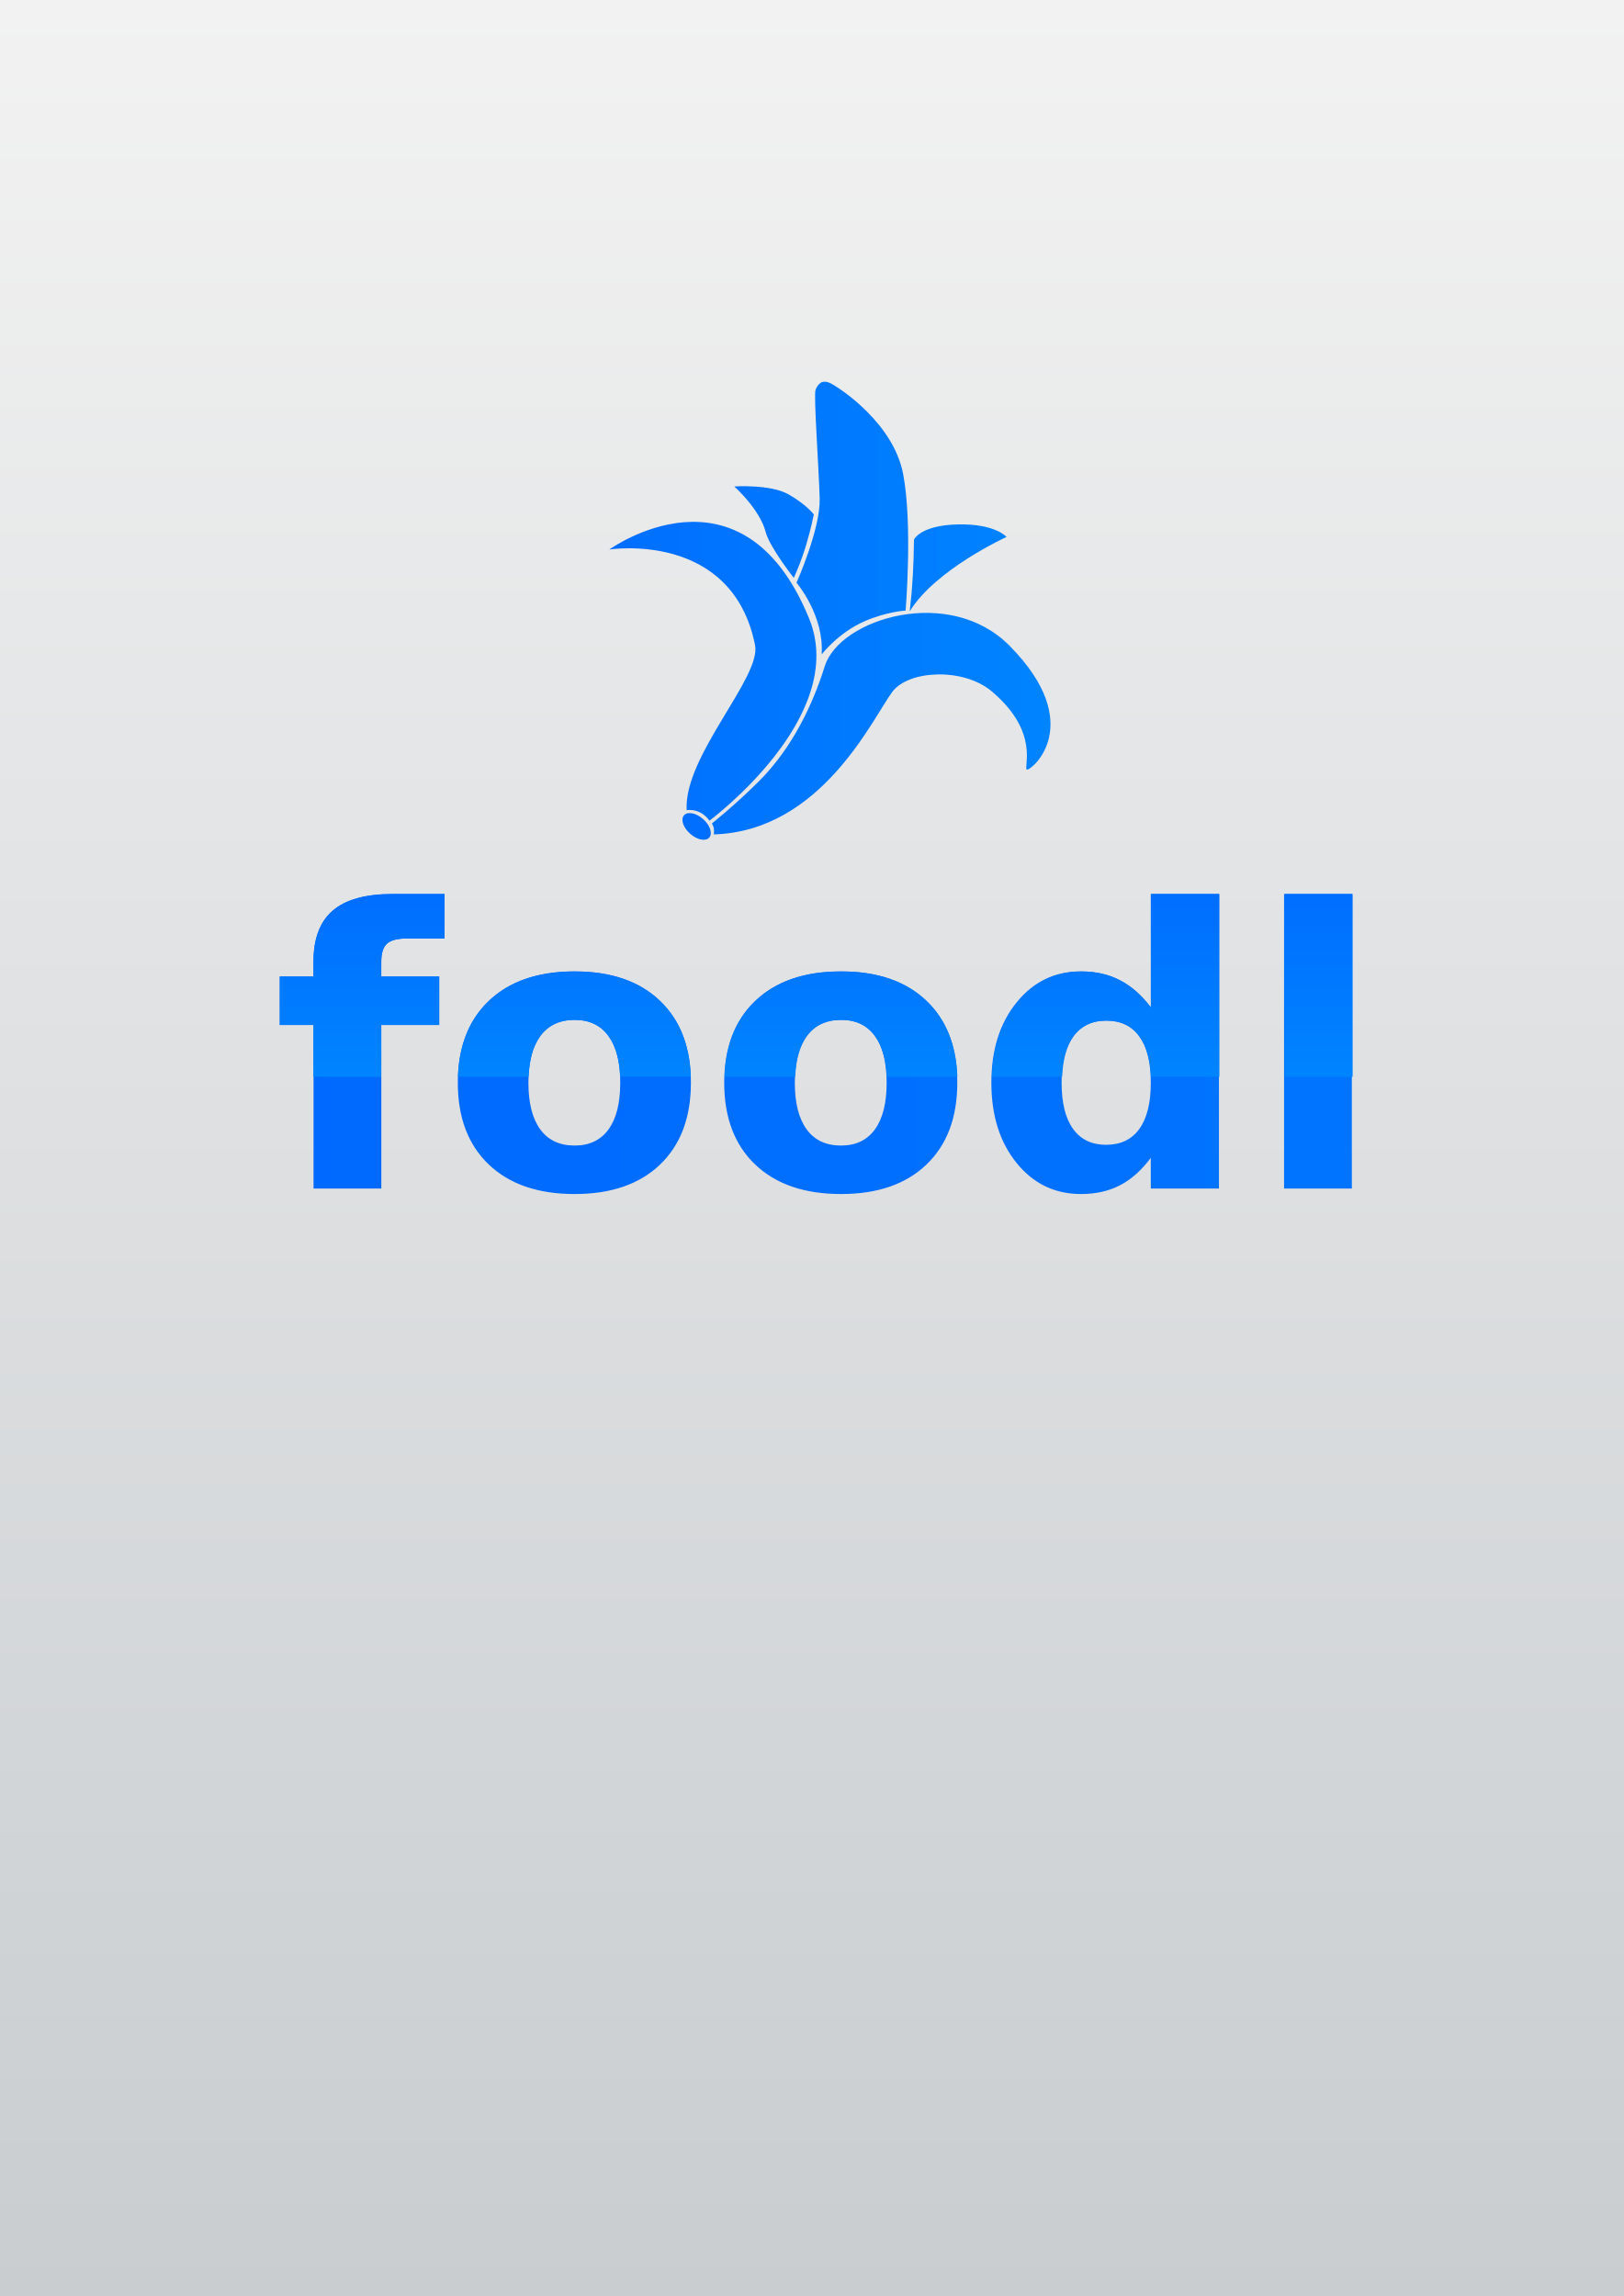
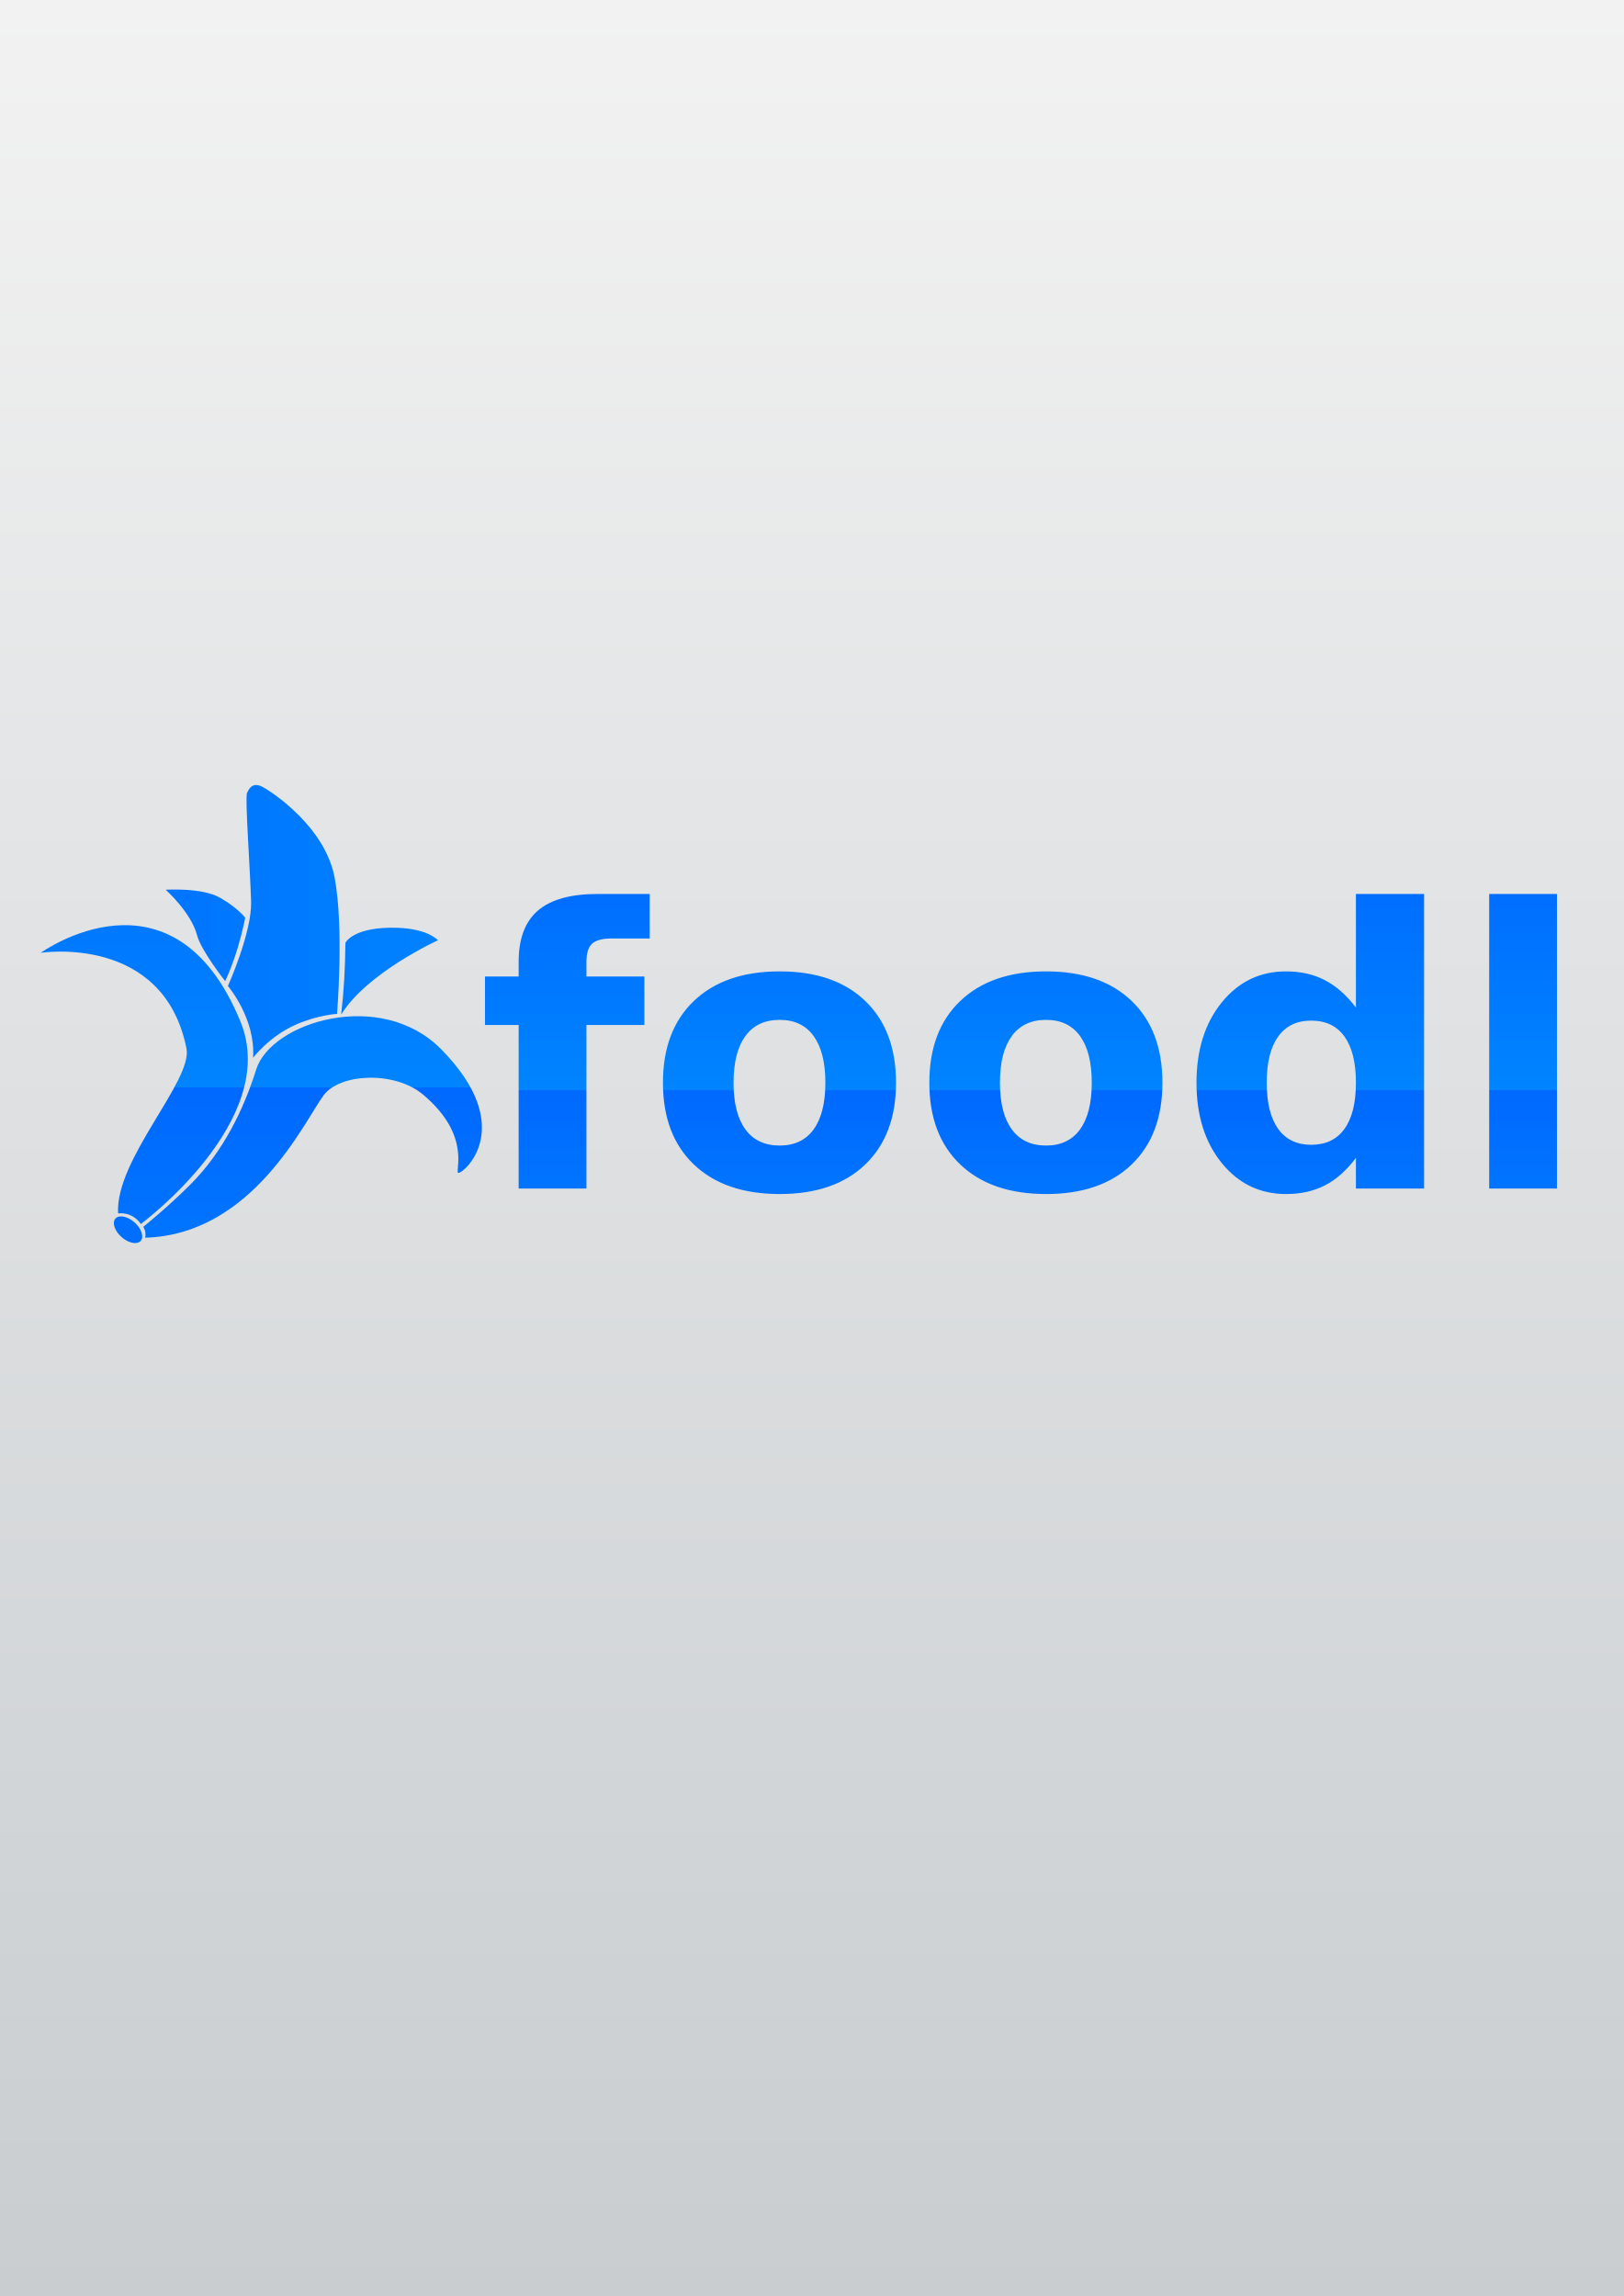
<svg xmlns="http://www.w3.org/2000/svg" xmlns:xlink="http://www.w3.org/1999/xlink" width="744.094" height="1052.362" id="svg2" version="1.1">
  <defs id="defs4">
+     <linearGradient id="linearGradient3815">
+       <stop style="stop-color:#006eff;stop-opacity:1;" offset="0" id="stop3817" />
+       <stop id="stop3819" offset="0.667" style="stop-color:#0084ff;stop-opacity:1;" />
+       <stop style="stop-color:#0069ff;stop-opacity:1;" offset="0.667" id="stop3821" />
+       <stop style="stop-color:#0074ff;stop-opacity:1;" offset="1" id="stop3823" />
+     </linearGradient>
+     <linearGradient id="linearGradient3805">
+       <stop id="stop3807" offset="0" style="stop-color:#006eff;stop-opacity:1;" />
+       <stop style="stop-color:#0084ff;stop-opacity:1;" offset="0.5" id="stop3811" />
+       <stop id="stop3813" offset="0.5" style="stop-color:#0069ff;stop-opacity:1;" />
+       <stop id="stop3809" offset="1" style="stop-color:#0074ff;stop-opacity:1;" />
+     </linearGradient>
    <linearGradient id="linearGradient3844">
      <stop style="stop-color:#0069ff;stop-opacity:1;" offset="0" id="stop3846" />
      <stop style="stop-color:#0074ff;stop-opacity:1;" offset="1" id="stop3848" />
    </linearGradient>
    <linearGradient id="linearGradient3832">
      <stop style="stop-color:#006eff;stop-opacity:1;" offset="0" id="stop3834" />
      <stop style="stop-color:#0084ff;stop-opacity:1;" offset="1" id="stop3836" />
    </linearGradient>
    <linearGradient id="linearGradient3755">
      <stop style="stop-color:#f2f2f2;stop-opacity:1;" offset="0" id="stop3757" />
      <stop style="stop-color:#c9cdd0;stop-opacity:1;" offset="1" id="stop3759" />
    </linearGradient>
    <linearGradient xlink:href="#linearGradient3755" id="linearGradient3761" x1="418.203" y1="1.755" x2="418.203" y2="1052.362" gradientUnits="userSpaceOnUse" />
-     <linearGradient xlink:href="#linearGradient3832" id="linearGradient3838" x1="349.152" y1="411.076" x2="349.152" y2="493.07" gradientUnits="userSpaceOnUse" />
-     <linearGradient xlink:href="#linearGradient3844" id="linearGradient3850" x1="128.237" y1="478.513" x2="619.945" y2="478.513" gradientUnits="userSpaceOnUse" />
+     <linearGradient xlink:href="#linearGradient3815" id="linearGradient3850" x1="356.532" y1="409.815" x2="356.532" y2="544.319" gradientUnits="userSpaceOnUse" gradientTransform="translate(94,0)" />
    <linearGradient xlink:href="#linearGradient3844-2" id="linearGradient3850-7" x1="128.237" y1="478.513" x2="619.945" y2="478.513" gradientUnits="userSpaceOnUse" />
    <linearGradient id="linearGradient3844-2">
      <stop style="stop-color:#0069ff;stop-opacity:1;" offset="0" id="stop3846-2" />
      <stop style="stop-color:#0074ff;stop-opacity:1;" offset="1" id="stop3848-7" />
    </linearGradient>
    <linearGradient xlink:href="#linearGradient3844-2" id="linearGradient3980" x1="128.237" y1="478.513" x2="619.945" y2="478.513" gradientUnits="userSpaceOnUse" />
    <linearGradient id="linearGradient3982">
      <stop style="stop-color:#0069ff;stop-opacity:1;" offset="0" id="stop3984" />
      <stop style="stop-color:#0074ff;stop-opacity:1;" offset="1" id="stop3986" />
    </linearGradient>
    <linearGradient gradientTransform="translate(-1.345007,-1.937807)" y2="478.513" x2="619.945" y1="478.513" x1="128.237" gradientUnits="userSpaceOnUse" id="linearGradient3990" xlink:href="#linearGradient3844-2" />
    <filter id="filter4035" x="-0.076" width="1.153" y="-0.273" height="1.546">
      <feGaussianBlur stdDeviation="15.656" id="feGaussianBlur4037" />
    </filter>
    <linearGradient xlink:href="#linearGradient3844" id="linearGradient4452" x1="279.237" y1="307.633" x2="374.133" y2="307.633" gradientUnits="userSpaceOnUse" />
    <linearGradient xlink:href="#linearGradient3844" id="linearGradient4454" x1="165.665" y1="734.669" x2="209.102" y2="734.669" gradientUnits="userSpaceOnUse" />
    <linearGradient xlink:href="#linearGradient3844" id="linearGradient4456" x1="329.857" y1="331.209" x2="481.408" y2="331.209" gradientUnits="userSpaceOnUse" />
    <linearGradient xlink:href="#linearGradient3844" id="linearGradient4458" x1="336.678" y1="242.831" x2="372.938" y2="242.831" gradientUnits="userSpaceOnUse" />
    <linearGradient xlink:href="#linearGradient3844" id="linearGradient4460" x1="418.891" y1="259.571" x2="462.69" y2="259.571" gradientUnits="userSpaceOnUse" />
    <linearGradient xlink:href="#linearGradient3844" id="linearGradient4462" x1="366.286" y1="234.255" x2="417.084" y2="234.255" gradientUnits="userSpaceOnUse" />
-     <linearGradient xlink:href="#linearGradient3832" id="linearGradient4478" x1="279.237" y1="279.025" x2="481.408" y2="279.025" gradientUnits="userSpaceOnUse" />
+     <linearGradient xlink:href="#linearGradient3815" id="linearGradient4478" x1="378.232" y1="174.979" x2="378.232" y2="382.485" gradientUnits="userSpaceOnUse" />
    <linearGradient xlink:href="#linearGradient3832" id="linearGradient4480" gradientUnits="userSpaceOnUse" x1="279.237" y1="279.025" x2="481.408" y2="279.025" gradientTransform="translate(-0.8928571,1.428571)" />
    <linearGradient xlink:href="#linearGradient3832" id="linearGradient4482" gradientUnits="userSpaceOnUse" x1="279.237" y1="279.025" x2="481.408" y2="279.025" gradientTransform="translate(-0.1785714,0.8928571)" />
    <linearGradient xlink:href="#linearGradient3832" id="linearGradient4484" gradientUnits="userSpaceOnUse" x1="279.237" y1="279.025" x2="481.408" y2="279.025" gradientTransform="translate(-1.428571,1.071428)" />
    <linearGradient xlink:href="#linearGradient3832" id="linearGradient4486" gradientUnits="userSpaceOnUse" x1="279.237" y1="279.025" x2="481.408" y2="279.025" />
+     <linearGradient xlink:href="#linearGradient3815" id="linearGradient3825" gradientUnits="userSpaceOnUse" x1="378.232" y1="174.979" x2="378.232" y2="382.485" />
+     <linearGradient xlink:href="#linearGradient3815" id="linearGradient3827" gradientUnits="userSpaceOnUse" x1="378.232" y1="174.979" x2="378.232" y2="382.485" />
  </defs>
  <g id="layer1">
    <text xml:space="preserve" style="font-size:98.721px;font-style:normal;font-variant:normal;font-weight:normal;font-stretch:normal;line-height:125%;letter-spacing:0px;word-spacing:0px;fill:#cccce1;fill-opacity:1;stroke:none;font-family:Candara;-inkscape-font-specification:Candara;filter:url(#filter4035)" x="123.509" y="542.822" id="text3763-5">
      <tspan id="tspan3765-6" x="123.509" y="542.822" style="font-size:177.699px;font-style:normal;font-variant:normal;font-weight:bold;font-stretch:normal;fill:#cccce1;fill-opacity:1;font-family:DejaVu Sans;-inkscape-font-specification:DejaVu Sans Bold">foodl</tspan>
    </text>
    <rect style="fill:url(#linearGradient3761);stroke:none;fill-opacity:1" id="rect2985" width="747.513" height="1054.599" x="-2.02" y="-2.237" />
-     <text xml:space="preserve" style="font-size:98.721px;font-style:normal;font-variant:normal;font-weight:normal;font-stretch:normal;line-height:125%;letter-spacing:0px;word-spacing:0px;fill:url(#linearGradient3850);fill-opacity:1;stroke:none;font-family:Candara;-inkscape-font-specification:Candara" x="124.854" y="544.76" id="text3763">
-       <tspan id="tspan3765" x="124.854" y="544.76" style="font-size:177.699px;font-style:normal;font-variant:normal;font-weight:bold;font-stretch:normal;font-family:DejaVu Sans;-inkscape-font-specification:DejaVu Sans Bold;fill:url(#linearGradient3850);fill-opacity:1">foodl</tspan>
+     <text xml:space="preserve" style="font-size:98.721px;font-style:normal;font-variant:normal;font-weight:normal;font-stretch:normal;line-height:125%;letter-spacing:0px;word-spacing:0px;fill:url(#linearGradient3850);fill-opacity:1;stroke:none;font-family:Candara;-inkscape-font-specification:Candara" x="218.854" y="544.76" id="text3763">
+       <tspan id="tspan3765" x="218.854" y="544.76" style="font-size:177.699px;font-style:normal;font-variant:normal;font-weight:bold;font-stretch:normal;fill:url(#linearGradient3850);fill-opacity:1;font-family:DejaVu Sans;-inkscape-font-specification:DejaVu Sans Bold">foodl</tspan>
    </text>
-     <path style="fill:url(#linearGradient3838);fill-opacity:1;stroke:none" d="m 179.904,409.779 c -12.379,1.4e-4 -21.537,2.535 -27.438,7.625 -5.9,5.033 -8.844,12.852 -8.844,23.438 l 0,6.75 -15.438,0 0,22.219 15.438,0 0,23.719 31.062,0 0,-23.719 26.562,0 0,-22.219 -26.562,0 0,-6.75 c -5e-5,-3.933 0.858,-6.688 2.594,-8.25 1.735,-1.62 4.823,-2.437 9.219,-2.438 l 17.156,0 0,-20.375 -23.75,0 z m 347.656,0 0,52.062 c -4.281,-5.669 -9.013,-9.839 -14.219,-12.5 -5.148,-2.719 -11.071,-4.062 -17.781,-4.062 -11.974,1e-4 -21.807,4.768 -29.5,14.312 -7.218,8.9 -11.054,20.2 -11.5,33.938 l 32.188,0 c 0.317,-7.91 2.039,-14.042 5.156,-18.406 3.528,-4.859 8.593,-7.312 15.188,-7.312 6.652,8e-5 11.717,2.454 15.188,7.312 3.169,4.364 4.896,10.496 5.219,18.406 l 31.312,0 0,-83.75 -31.25,0 z m 61.25,0 0,83.75 31.062,0 0,-83.75 -31.062,0 z m -325.438,35.5 c -16.775,1e-4 -29.92,4.508 -39.406,13.531 -8.877,8.496 -13.574,20.07 -14.094,34.719 l 32.375,0 c 0.328,-7.962 2.091,-14.178 5.312,-18.594 3.644,-4.975 8.929,-7.469 15.812,-7.469 6.768,8e-5 11.945,2.494 15.531,7.469 3.221,4.416 4.984,10.631 5.312,18.594 l 32.375,0 c -0.519,-14.649 -5.217,-26.223 -14.094,-34.719 -9.371,-9.024 -22.408,-13.531 -39.125,-13.531 z m 122.156,0 c -16.775,1e-4 -29.92,4.508 -39.406,13.531 -8.877,8.496 -13.543,20.07 -14.062,34.719 l 32.375,0 c 0.328,-7.962 2.091,-14.178 5.312,-18.594 3.644,-4.975 8.898,-7.469 15.781,-7.469 6.768,8e-5 11.945,2.494 15.531,7.469 3.221,4.416 4.984,10.631 5.312,18.594 l 32.375,0 c -0.52,-14.649 -5.217,-26.223 -14.094,-34.719 -9.371,-9.024 -22.408,-13.531 -39.125,-13.531 z" id="rect3807" />
-     <g id="g4464" style="fill:url(#linearGradient4478);fill-opacity:1.0">
-       <path id="path2996" d="m 279.237,251.859 c 0,0 60.674,-43.846 91.547,31.593 18.489,45.178 -45.683,92.713 -45.683,92.713 0,0 -3.318,-5.588 -10.417,-4.857 -1.436,-24.772 34.306,-60.839 31.329,-75.65 -10.574,-52.602 -66.775,-43.799 -66.775,-43.799" style="fill:url(#linearGradient4478);fill-opacity:1;stroke:none" />
-       <path transform="matrix(0.2662463,0.2354178,-0.2354178,0.2662463,442.3105,139.0721)" d="m 209.102,734.669 a 21.718,12.627 0 1 1 -43.437,0 21.718,12.627 0 1 1 43.437,0 z" id="path3000" style="fill:url(#linearGradient4486);fill-opacity:1;stroke:none" />
-       <path id="path3002" d="m 327.097,382.443 c 49.184,-1.436 72.731,-52.96 81.742,-65.244 7.393,-10.079 32.538,-11.334 45.594,-0.359 22.418,18.846 14.36,35.183 16.155,35.901 1.795,0.718 27.799,-20.563 -7.898,-56.723 -27.644,-28.003 -77.914,-12.447 -84.726,9.334 -5.563,17.788 -14.924,37.54 -30.297,52.857 -10.807,10.768 -21.419,19.218 -21.419,19.218 1.05,1.915 1.121,3.22 0.848,5.016 z" style="fill:url(#linearGradient4478);fill-opacity:1;stroke:none" />
+     <g id="g4464" style="fill:url(#linearGradient4478);fill-opacity:1" transform="translate(-260.5635,184.8579)">
+       <path id="path2996" d="m 279.237,251.859 c 0,0 60.674,-43.846 91.547,31.593 18.489,45.178 -45.683,92.713 -45.683,92.713 0,0 -3.318,-5.588 -10.417,-4.857 -1.436,-24.772 34.306,-60.839 31.329,-75.65 -10.574,-52.602 -66.775,-43.799 -66.775,-43.799" style="fill:url(#linearGradient3825);fill-opacity:1;stroke:none" />
+       <path transform="matrix(0.2662463,0.2354178,-0.2354178,0.2662463,442.3105,139.0721)" d="m 209.102,734.669 c 0,6.974 -9.724,12.627 -21.718,12.627 -11.995,0 -21.718,-5.653 -21.718,-12.627 0,-6.974 9.724,-12.627 21.718,-12.627 11.995,0 21.718,5.653 21.718,12.627 z" id="path3000" style="fill:url(#linearGradient4486);fill-opacity:1;stroke:none" />
+       <path id="path3002" d="m 327.097,382.443 c 49.184,-1.436 72.731,-52.96 81.742,-65.244 7.393,-10.079 32.538,-11.334 45.594,-0.359 22.418,18.846 14.36,35.183 16.155,35.901 1.795,0.718 27.799,-20.563 -7.898,-56.723 -27.644,-28.003 -77.914,-12.447 -84.726,9.334 -5.563,17.788 -14.924,37.54 -30.297,52.857 -10.807,10.768 -21.419,19.218 -21.419,19.218 1.05,1.915 1.121,3.22 0.848,5.016 z" style="fill:url(#linearGradient3827);fill-opacity:1;stroke:none" />
      <path id="path3004" d="m 363.764,264.852 c 0,0 -11.05,-13.967 -12.904,-21.075 -2.725,-10.445 -14.36,-20.822 -14.36,-20.822 0,0 16.514,-1.077 24.772,3.59 8.257,4.667 11.667,9.239 11.667,9.239 0,0 -1.016,5.572 -3.378,13.564 -2.603,8.808 -5.796,15.504 -5.796,15.504 z" style="fill:url(#linearGradient4482);fill-opacity:1;stroke:none" />
      <path id="path3006" d="m 416.905,280.176 c 11.855,-19.265 44.356,-34.066 44.356,-34.066 0,0 -5.026,-6.103 -22.258,-5.744 -17.232,0.359 -20.144,6.947 -20.144,6.947 -0.157,11.859 -0.612,21.27 -1.954,32.863 z" style="fill:url(#linearGradient4484);fill-opacity:1;stroke:none" />
      <path id="path3008" d="m 376.538,299.955 c 1.215,-18.038 -11.524,-32.873 -11.524,-32.873 0,0 10.993,-24.553 10.622,-38.554 -0.372,-14.001 -2.848,-47.664 -1.885,-49.872 0.963,-2.207 2.606,-5.169 7.039,-2.884 4.433,2.285 28.636,18.277 33.079,41.412 4.443,23.135 1.144,62.676 1.144,62.676 0,0 -8.539,0.406 -18.85,4.904 -12.048,5.256 -19.624,15.19 -19.624,15.19 z" style="fill:url(#linearGradient4480);fill-opacity:1;stroke:none" />
    </g>
  </g>
</svg>
